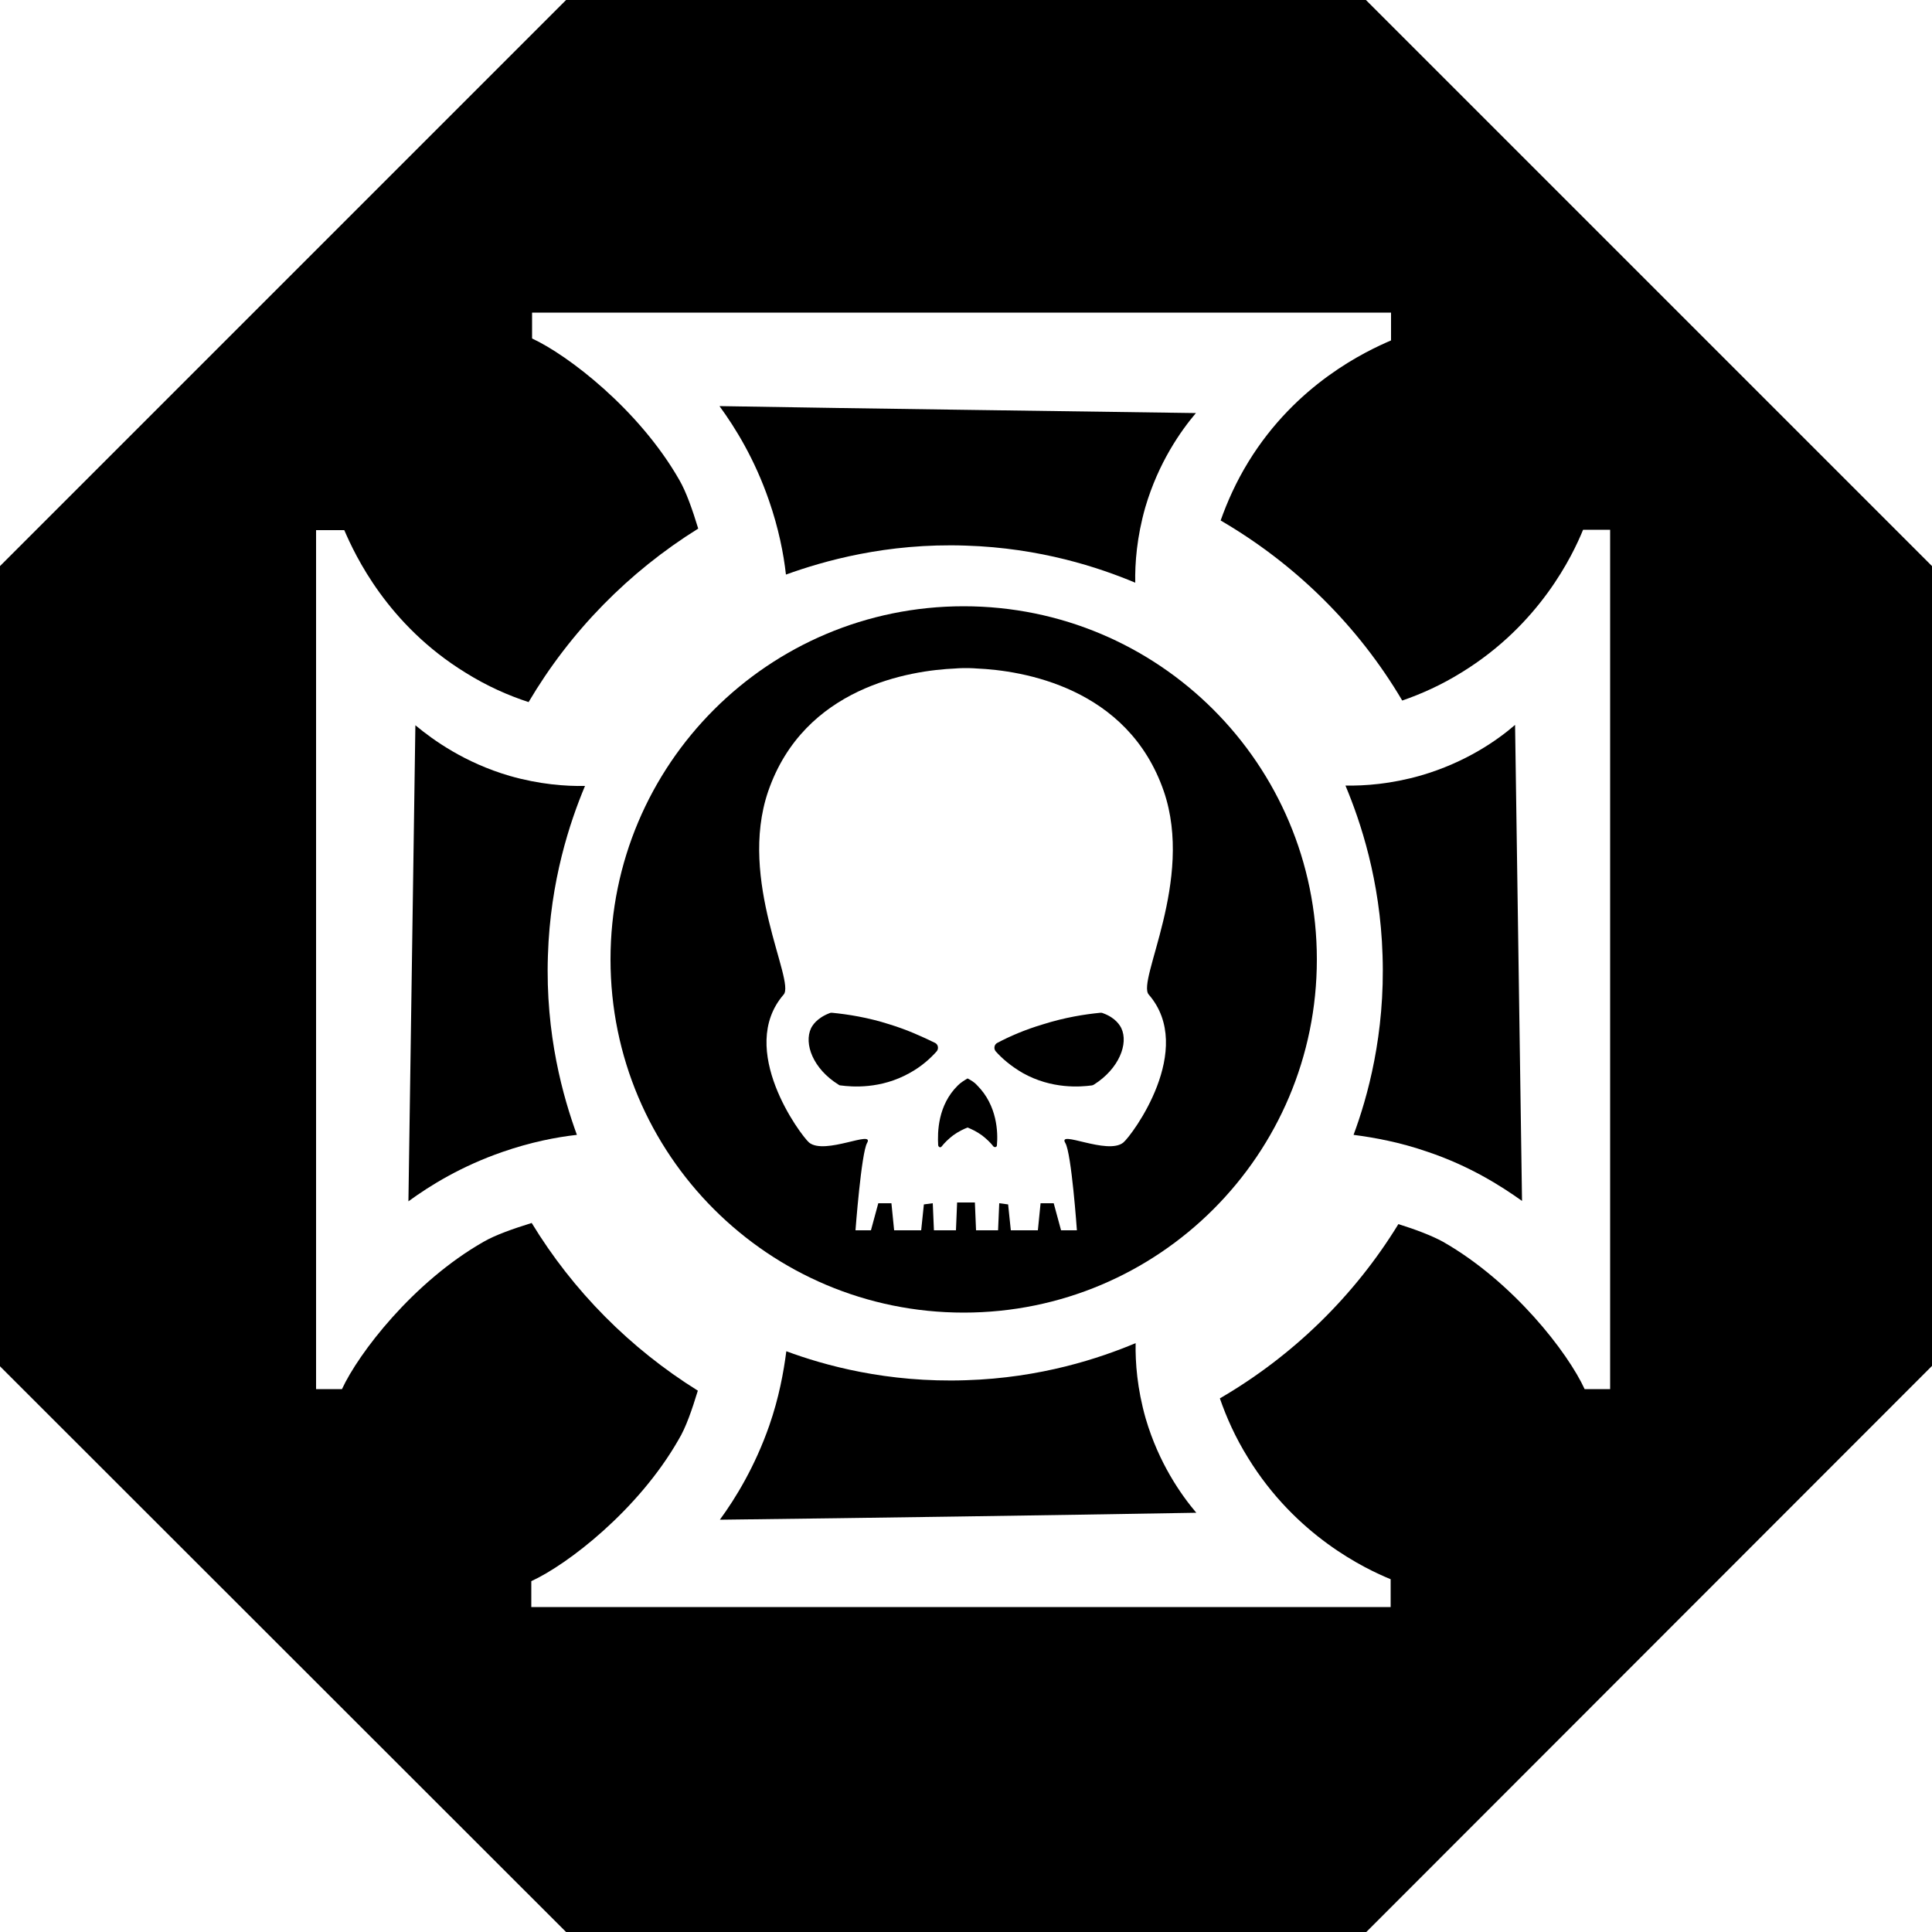
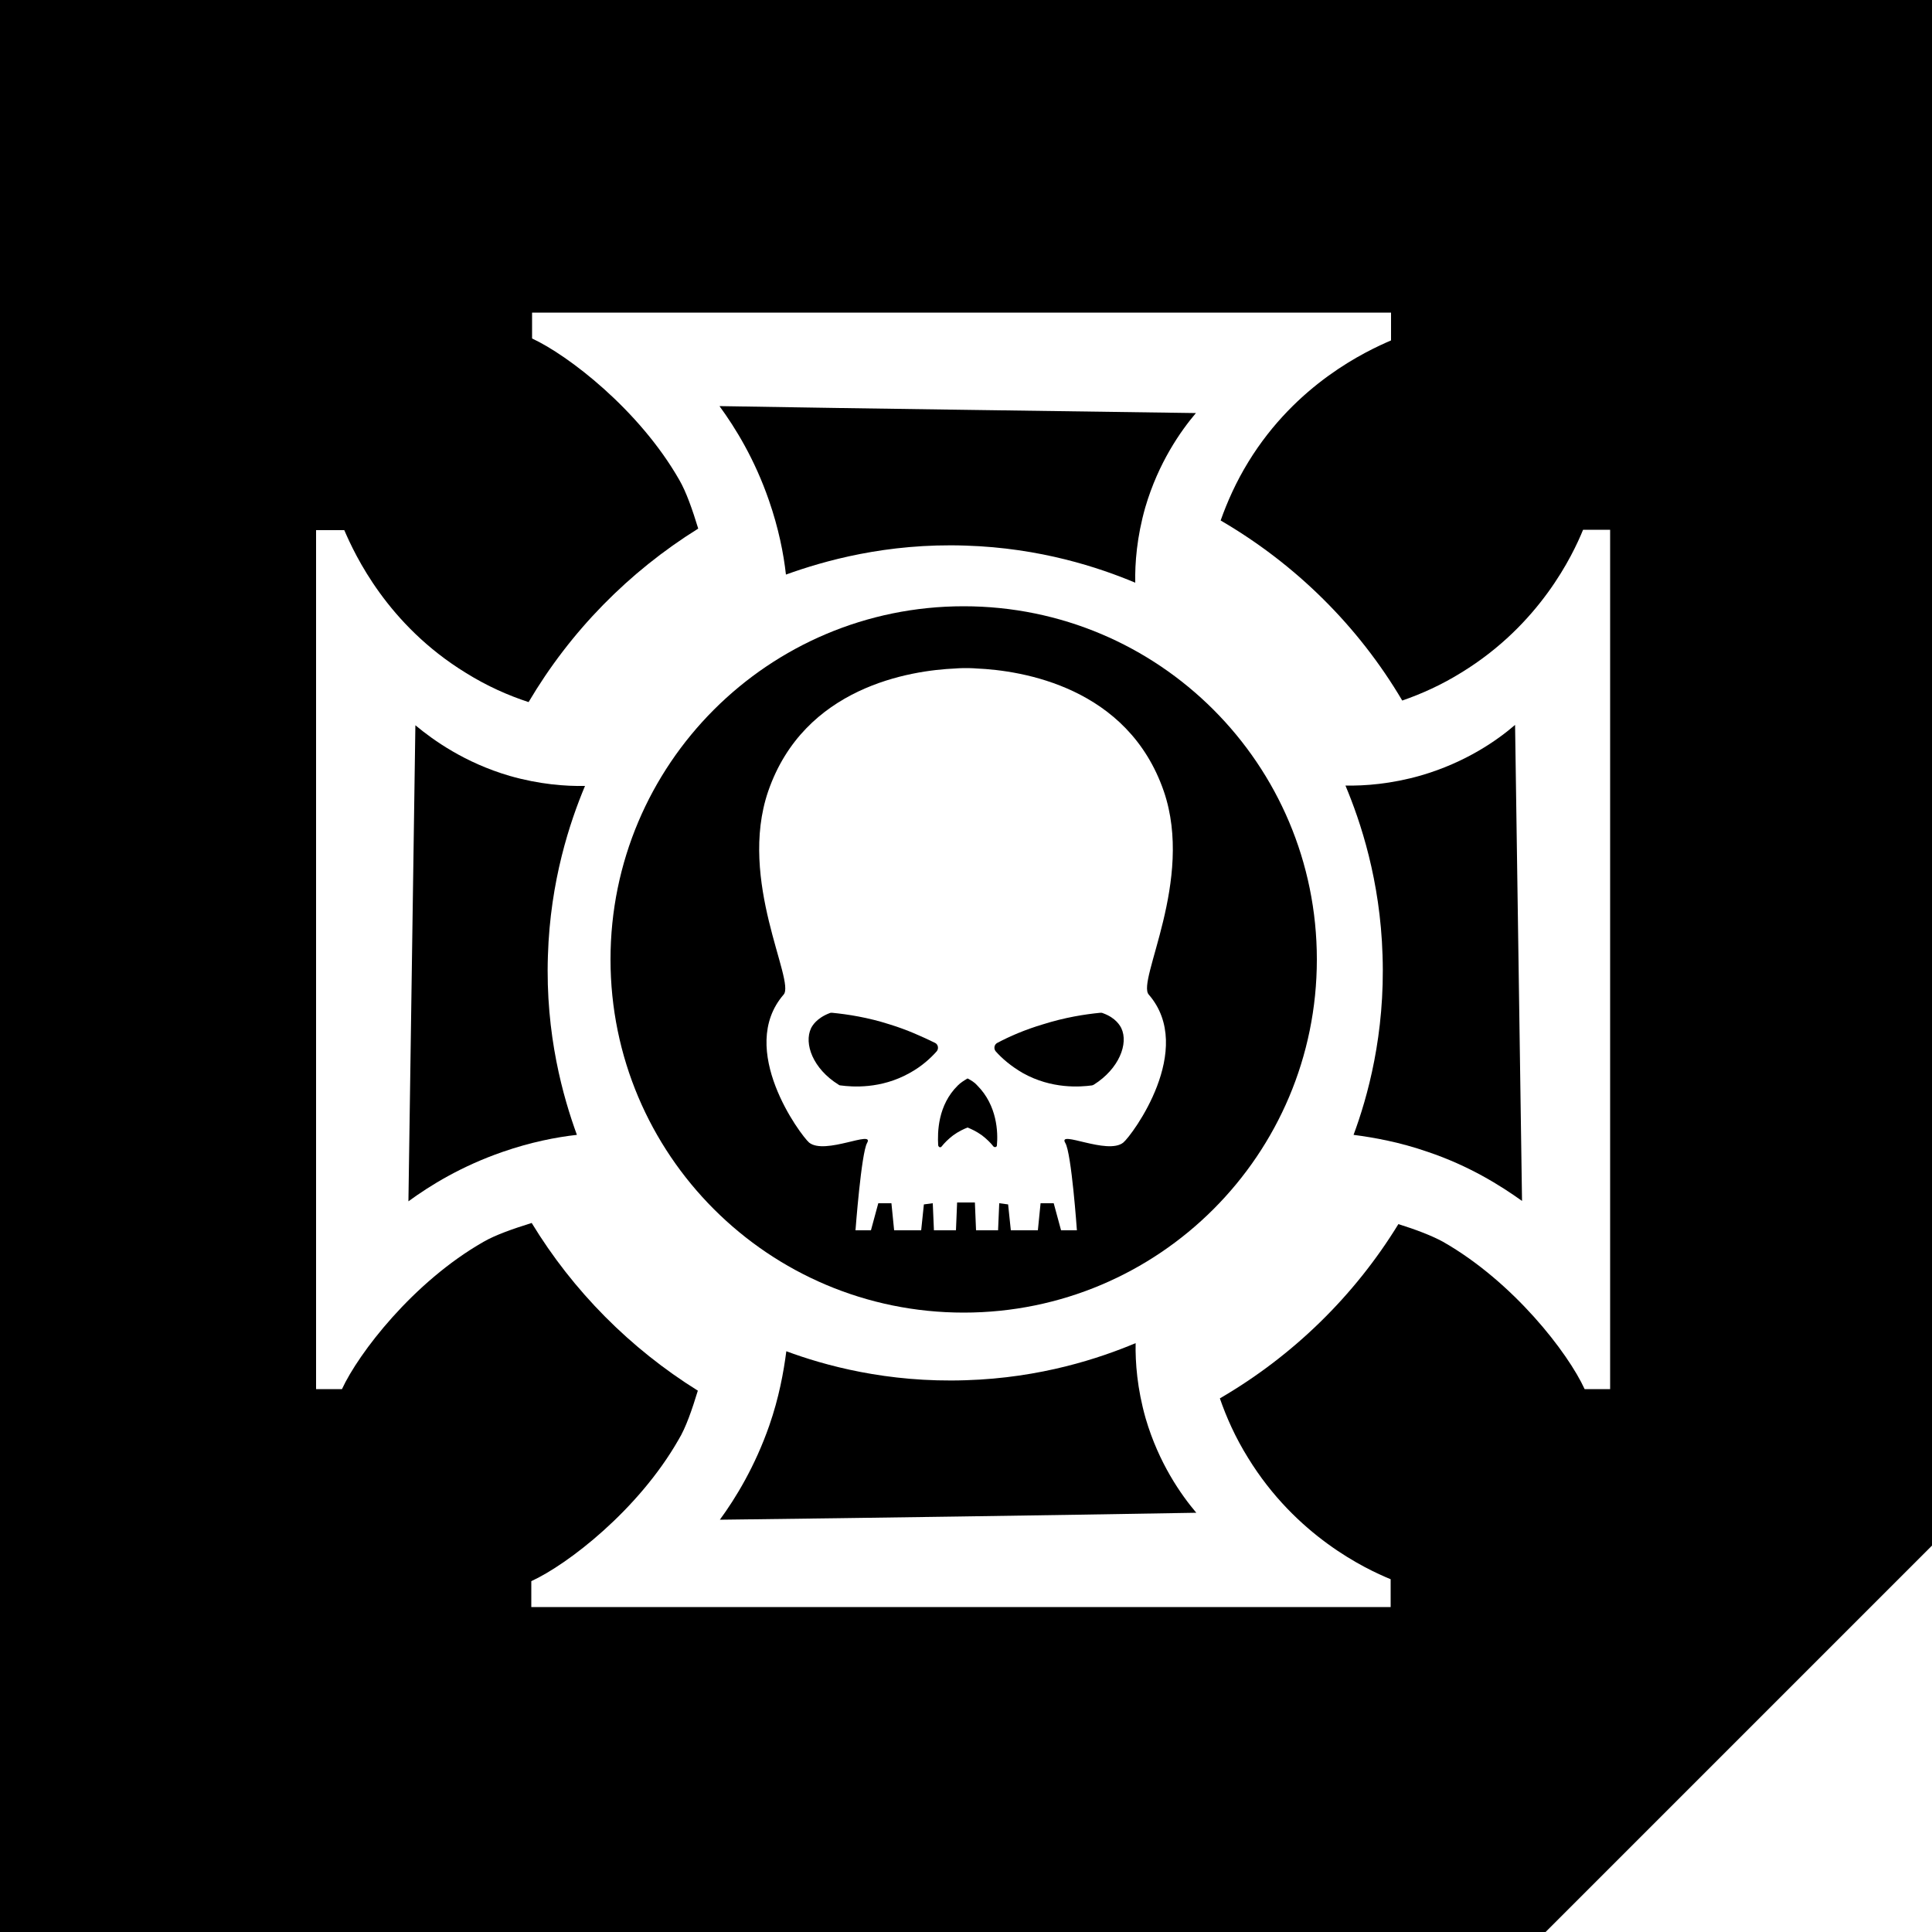
<svg xmlns="http://www.w3.org/2000/svg" version="1.1" id="图层_1" x="0px" y="0px" viewBox="0 0 500 500" style="enable-background:new 0 0 500 500;" xml:space="preserve">
-   <style type="text/css">
- 	.st0{fill:none;}
- </style>
-   <polygon class="st0" points="605,250 252.5,604 -100,250 252.5,-104 " />
-   <g>
-     <path d="M285.4,262.2c-0.2-0.1-0.4-0.1-0.6-0.1c-4.1,0.4-9.2,1.2-14.9,3c-4.7,1.4-8.6,3.1-11.8,4.8c-0.8,0.4-1,1.5-0.4,2.2   c1.6,1.8,3.9,3.8,7,5.6c7.5,4.2,14.9,3.6,17.9,3.2c0.1,0,0.3-0.1,0.5-0.2c6.5-4.1,9-10.6,7.1-14.6   C289.9,265.5,288.8,263.4,285.4,262.2z" />
-     <path d="M242,269.9c-3.3-1.6-7.2-3.4-11.8-4.8c-5.6-1.8-10.8-2.6-14.9-3c-0.2,0-0.4,0-0.6,0.1c-3.4,1.3-4.5,3.3-4.8,3.9   c-1.9,4,0.5,10.5,7.1,14.6c0.1,0.1,0.3,0.2,0.5,0.2c3,0.4,10.4,1,17.9-3.2c3.1-1.7,5.4-3.8,7-5.6C243,271.4,242.8,270.3,242,269.9z   " />
-     <path d="M293.9,347.6c-9.3,3.9-24.5,9-43.9,9.6c-20.5,0.7-36.8-3.9-46.5-7.5c-0.7,5.4-1.9,12-4.4,19.2   c-3.7,10.6-8.7,18.8-12.8,24.4c41.1-0.5,82.1-1.1,123.3-1.8c-3.9-4.6-9.7-12.8-13.1-24.4C294.3,359.4,293.8,352.6,293.9,347.6z" />
-     <path d="M151.4,203.4c-5,0.1-11.8-0.4-19.5-2.6c-11.6-3.4-19.7-9.2-24.4-13.1c-0.6,41.1-1.2,82.1-1.8,123.2   c5.6-4.1,13.7-9.1,24.4-12.8c7.2-2.5,13.8-3.8,19.2-4.4c-3.5-9.6-8.2-25.9-7.5-46.4C142.4,227.9,147.5,212.7,151.4,203.4z" />
-     <path d="M203.4,148.7c9.7-3.5,26-8.2,46.5-7.5c19.4,0.6,34.6,5.7,43.9,9.6c-0.1-5,0.4-11.8,2.6-19.5c3.4-11.6,9.2-19.8,13.1-24.4   c-41.1-0.6-82.1-1.1-123.3-1.8c4.1,5.6,9.1,13.7,12.8,24.4C201.5,136.7,202.8,143.3,203.4,148.7z" />
-     <path d="M250.4,279.1c-1,0.6-1.8,1.1-2.5,1.8c-5.2,5.1-5.3,12.1-5.1,15.5c0.1,0.5,0.6,0.7,0.9,0.3c0.7-0.9,1.7-1.9,3-2.9   c1.4-1,2.7-1.6,3.7-2c1,0.4,2.3,1,3.7,2c1.3,1,2.3,2,3,2.9c0.3,0.3,0.9,0.2,0.9-0.3c0.3-3.3,0.1-10.3-5.1-15.5   C252.3,280.2,251.4,279.6,250.4,279.1z" />
-     <path d="M367.7,200.7c-7.7,2.2-14.5,2.7-19.5,2.6c3.9,9.3,9,24.5,9.6,43.9c0.7,20.5-3.9,36.8-7.5,46.5c5.4,0.7,12,1.9,19.2,4.4   c10.7,3.6,18.8,8.7,24.4,12.7c-0.6-41.1-1.2-82.1-1.8-123.2C387.6,191.5,379.4,197.3,367.7,200.7z" />
-     <path d="M249.4,156.9c-50.5,0-91.4,40.9-91.4,91.4s40.9,91.4,91.4,91.4s91.4-40.9,91.4-91.4S299.9,156.9,249.4,156.9z M297.3,257.4   c12.2,14.1-4.3,36.4-6.6,38.3c-4.1,3.3-17.1-3.4-15,0.1c1.6,2.6,3,22.6,3,22.6h-4.1l-1.9-7h-3.4l-0.7,7h-7l-0.7-6.7l-2.3-0.3   l-0.3,7h-5.7l-0.3-7.2h-4.6l-0.3,7.2h-5.7l-0.3-7l-2.3,0.3l-0.7,6.7h-7l-0.7-7h-3.4l-1.9,7h-4c0,0,1.5-20,3-22.6   c2-3.5-10.9,3.2-15-0.1c-2.2-1.9-18.8-24.2-6.6-38.3c3.1-3.5-11.9-29.5-4-52.6c9.3-27,36.7-31.3,48.5-31.8c0,0,0.9-0.1,2.7-0.1   c1.7,0,2.7,0.1,2.7,0.1c11.8,0.5,39.2,4.8,48.5,31.8C309.1,227.9,294.1,253.9,297.3,257.4z" />
-     <path d="M353.5,0H146.5L0,146.5v207.1L146.5,500h207.1L500,353.5V146.5L353.5,0z M416.8,359.5h-6.7c-4.3-9.4-18.4-27.7-36.6-38.1   c-2.9-1.6-7.1-3.2-11.6-4.6c-11.4,18.6-27.3,34.1-46.2,45.1c1.7,4.9,4,10.1,7.3,15.4c12.4,20.2,30.3,28.7,36.9,31.4   c0,2.4,0,4.8,0,7.2H137.5v-6.7c9.4-4.3,27.7-18.4,38.1-36.6c1.9-3.1,3.5-7.8,5-12.7c-17.5-10.9-32.3-25.8-43-43.4   c-4.8,1.5-9.4,3.1-12.5,4.9c-18.2,10.4-32.3,28.8-36.6,38.1h-6.7V137.2c2.5,0,4.9,0,7.3,0c2.8,6.5,11.2,24.5,31.4,36.9   c5.6,3.5,11.1,5.9,16.3,7.6c10.8-18.3,25.9-33.7,43.9-44.9c-1.5-4.9-3.1-9.5-4.9-12.6c-10.4-18.2-28.8-32.3-38.1-36.6v-6.7H360   c0,2.4,0,4.8,0,7.2c-6.5,2.8-24.5,11.2-36.9,31.4c-3.2,5.2-5.5,10.4-7.2,15.2c19.4,11.3,35.6,27.3,47,46.6c4.9-1.7,10.1-4,15.4-7.3   c20.2-12.4,28.7-30.3,31.4-36.9c2.4,0,4.8,0,7,0V359.5z" />
+   <defs id="defs29" />
+   <style type="text/css" id="style2">
+         .st0 {
+             fill: none;
+         }
+     </style>
+   <polygon class="st0" points="605,250 252.5,604 -100,250 252.5,-104 " id="polygon4" />
+   <g id="g24">
+     <path d="M285.4,262.2c-0.2-0.1-0.4-0.1-0.6-0.1c-4.1,0.4-9.2,1.2-14.9,3c-4.7,1.4-8.6,3.1-11.8,4.8c-0.8,0.4-1,1.5-0.4,2.2   c1.6,1.8,3.9,3.8,7,5.6c7.5,4.2,14.9,3.6,17.9,3.2c0.1,0,0.3-0.1,0.5-0.2c6.5-4.1,9-10.6,7.1-14.6   C289.9,265.5,288.8,263.4,285.4,262.2z" id="path6" />
+     <path d="M242,269.9c-3.3-1.6-7.2-3.4-11.8-4.8c-5.6-1.8-10.8-2.6-14.9-3c-0.2,0-0.4,0-0.6,0.1c-3.4,1.3-4.5,3.3-4.8,3.9   c-1.9,4,0.5,10.5,7.1,14.6c0.1,0.1,0.3,0.2,0.5,0.2c3,0.4,10.4,1,17.9-3.2c3.1-1.7,5.4-3.8,7-5.6C243,271.4,242.8,270.3,242,269.9z   " id="path8" />
+     <path d="M293.9,347.6c-9.3,3.9-24.5,9-43.9,9.6c-20.5,0.7-36.8-3.9-46.5-7.5c-0.7,5.4-1.9,12-4.4,19.2   c-3.7,10.6-8.7,18.8-12.8,24.4c41.1-0.5,82.1-1.1,123.3-1.8c-3.9-4.6-9.7-12.8-13.1-24.4C294.3,359.4,293.8,352.6,293.9,347.6z" id="path10" />
+     <path d="M151.4,203.4c-5,0.1-11.8-0.4-19.5-2.6c-11.6-3.4-19.7-9.2-24.4-13.1c-0.6,41.1-1.2,82.1-1.8,123.2   c5.6-4.1,13.7-9.1,24.4-12.8c7.2-2.5,13.8-3.8,19.2-4.4c-3.5-9.6-8.2-25.9-7.5-46.4C142.4,227.9,147.5,212.7,151.4,203.4z" id="path12" />
+     <path d="M203.4,148.7c9.7-3.5,26-8.2,46.5-7.5c19.4,0.6,34.6,5.7,43.9,9.6c-0.1-5,0.4-11.8,2.6-19.5c3.4-11.6,9.2-19.8,13.1-24.4   c-41.1-0.6-82.1-1.1-123.3-1.8c4.1,5.6,9.1,13.7,12.8,24.4C201.5,136.7,202.8,143.3,203.4,148.7z" id="path14" />
+     <path d="M250.4,279.1c-1,0.6-1.8,1.1-2.5,1.8c-5.2,5.1-5.3,12.1-5.1,15.5c0.1,0.5,0.6,0.7,0.9,0.3c0.7-0.9,1.7-1.9,3-2.9   c1.4-1,2.7-1.6,3.7-2c1,0.4,2.3,1,3.7,2c1.3,1,2.3,2,3,2.9c0.3,0.3,0.9,0.2,0.9-0.3c0.3-3.3,0.1-10.3-5.1-15.5   C252.3,280.2,251.4,279.6,250.4,279.1z" id="path16" />
+     <path d="M367.7,200.7c-7.7,2.2-14.5,2.7-19.5,2.6c3.9,9.3,9,24.5,9.6,43.9c0.7,20.5-3.9,36.8-7.5,46.5c5.4,0.7,12,1.9,19.2,4.4   c10.7,3.6,18.8,8.7,24.4,12.7c-0.6-41.1-1.2-82.1-1.8-123.2C387.6,191.5,379.4,197.3,367.7,200.7z" id="path18" />
+     <path d="M249.4,156.9c-50.5,0-91.4,40.9-91.4,91.4s40.9,91.4,91.4,91.4s91.4-40.9,91.4-91.4S299.9,156.9,249.4,156.9z M297.3,257.4   c12.2,14.1-4.3,36.4-6.6,38.3c-4.1,3.3-17.1-3.4-15,0.1c1.6,2.6,3,22.6,3,22.6h-4.1l-1.9-7h-3.4l-0.7,7h-7l-0.7-6.7l-2.3-0.3   l-0.3,7h-5.7l-0.3-7.2h-4.6l-0.3,7.2h-5.7l-0.3-7l-2.3,0.3l-0.7,6.7h-7l-0.7-7h-3.4l-1.9,7h-4c0,0,1.5-20,3-22.6   c2-3.5-10.9,3.2-15-0.1c-2.2-1.9-18.8-24.2-6.6-38.3c3.1-3.5-11.9-29.5-4-52.6c9.3-27,36.7-31.3,48.5-31.8c0,0,0.9-0.1,2.7-0.1   c1.7,0,2.7,0.1,2.7,0.1c11.8,0.5,39.2,4.8,48.5,31.8C309.1,227.9,294.1,253.9,297.3,257.4z" id="path20" />
+     <path d="M353.5,0h-207L0,0v500h146.5H400l100-100V0L353.5,0z M416.8,359.5h-6.7c-4.3-9.4-18.4-27.7-36.6-38.1   c-2.9-1.6-7.1-3.2-11.6-4.6c-11.4,18.6-27.3,34.1-46.2,45.1c1.7,4.9,4,10.1,7.3,15.4c12.4,20.2,30.3,28.7,36.9,31.4   c0,2.4,0,4.8,0,7.2H137.5v-6.7c9.4-4.3,27.7-18.4,38.1-36.6c1.9-3.1,3.5-7.8,5-12.7c-17.5-10.9-32.3-25.8-43-43.4   c-4.8,1.5-9.4,3.1-12.5,4.9c-18.2,10.4-32.3,28.8-36.6,38.1h-6.7V137.2c2.5,0,4.9,0,7.3,0c2.8,6.5,11.2,24.5,31.4,36.9   c5.6,3.5,11.1,5.9,16.3,7.6c10.8-18.3,25.9-33.7,43.9-44.9c-1.5-4.9-3.1-9.5-4.9-12.6C165.4,106,147,91.9,137.7,87.6v-6.7H360   c0,2.4,0,4.8,0,7.2c-6.5,2.8-24.5,11.2-36.9,31.4c-3.2,5.2-5.5,10.4-7.2,15.2c19.4,11.3,35.6,27.3,47,46.6c4.9-1.7,10.1-4,15.4-7.3   c20.2-12.4,28.7-30.3,31.4-36.9c2.4,0,4.8,0,7,0v222.4H416.8z" id="path22" />
  </g>
</svg>
